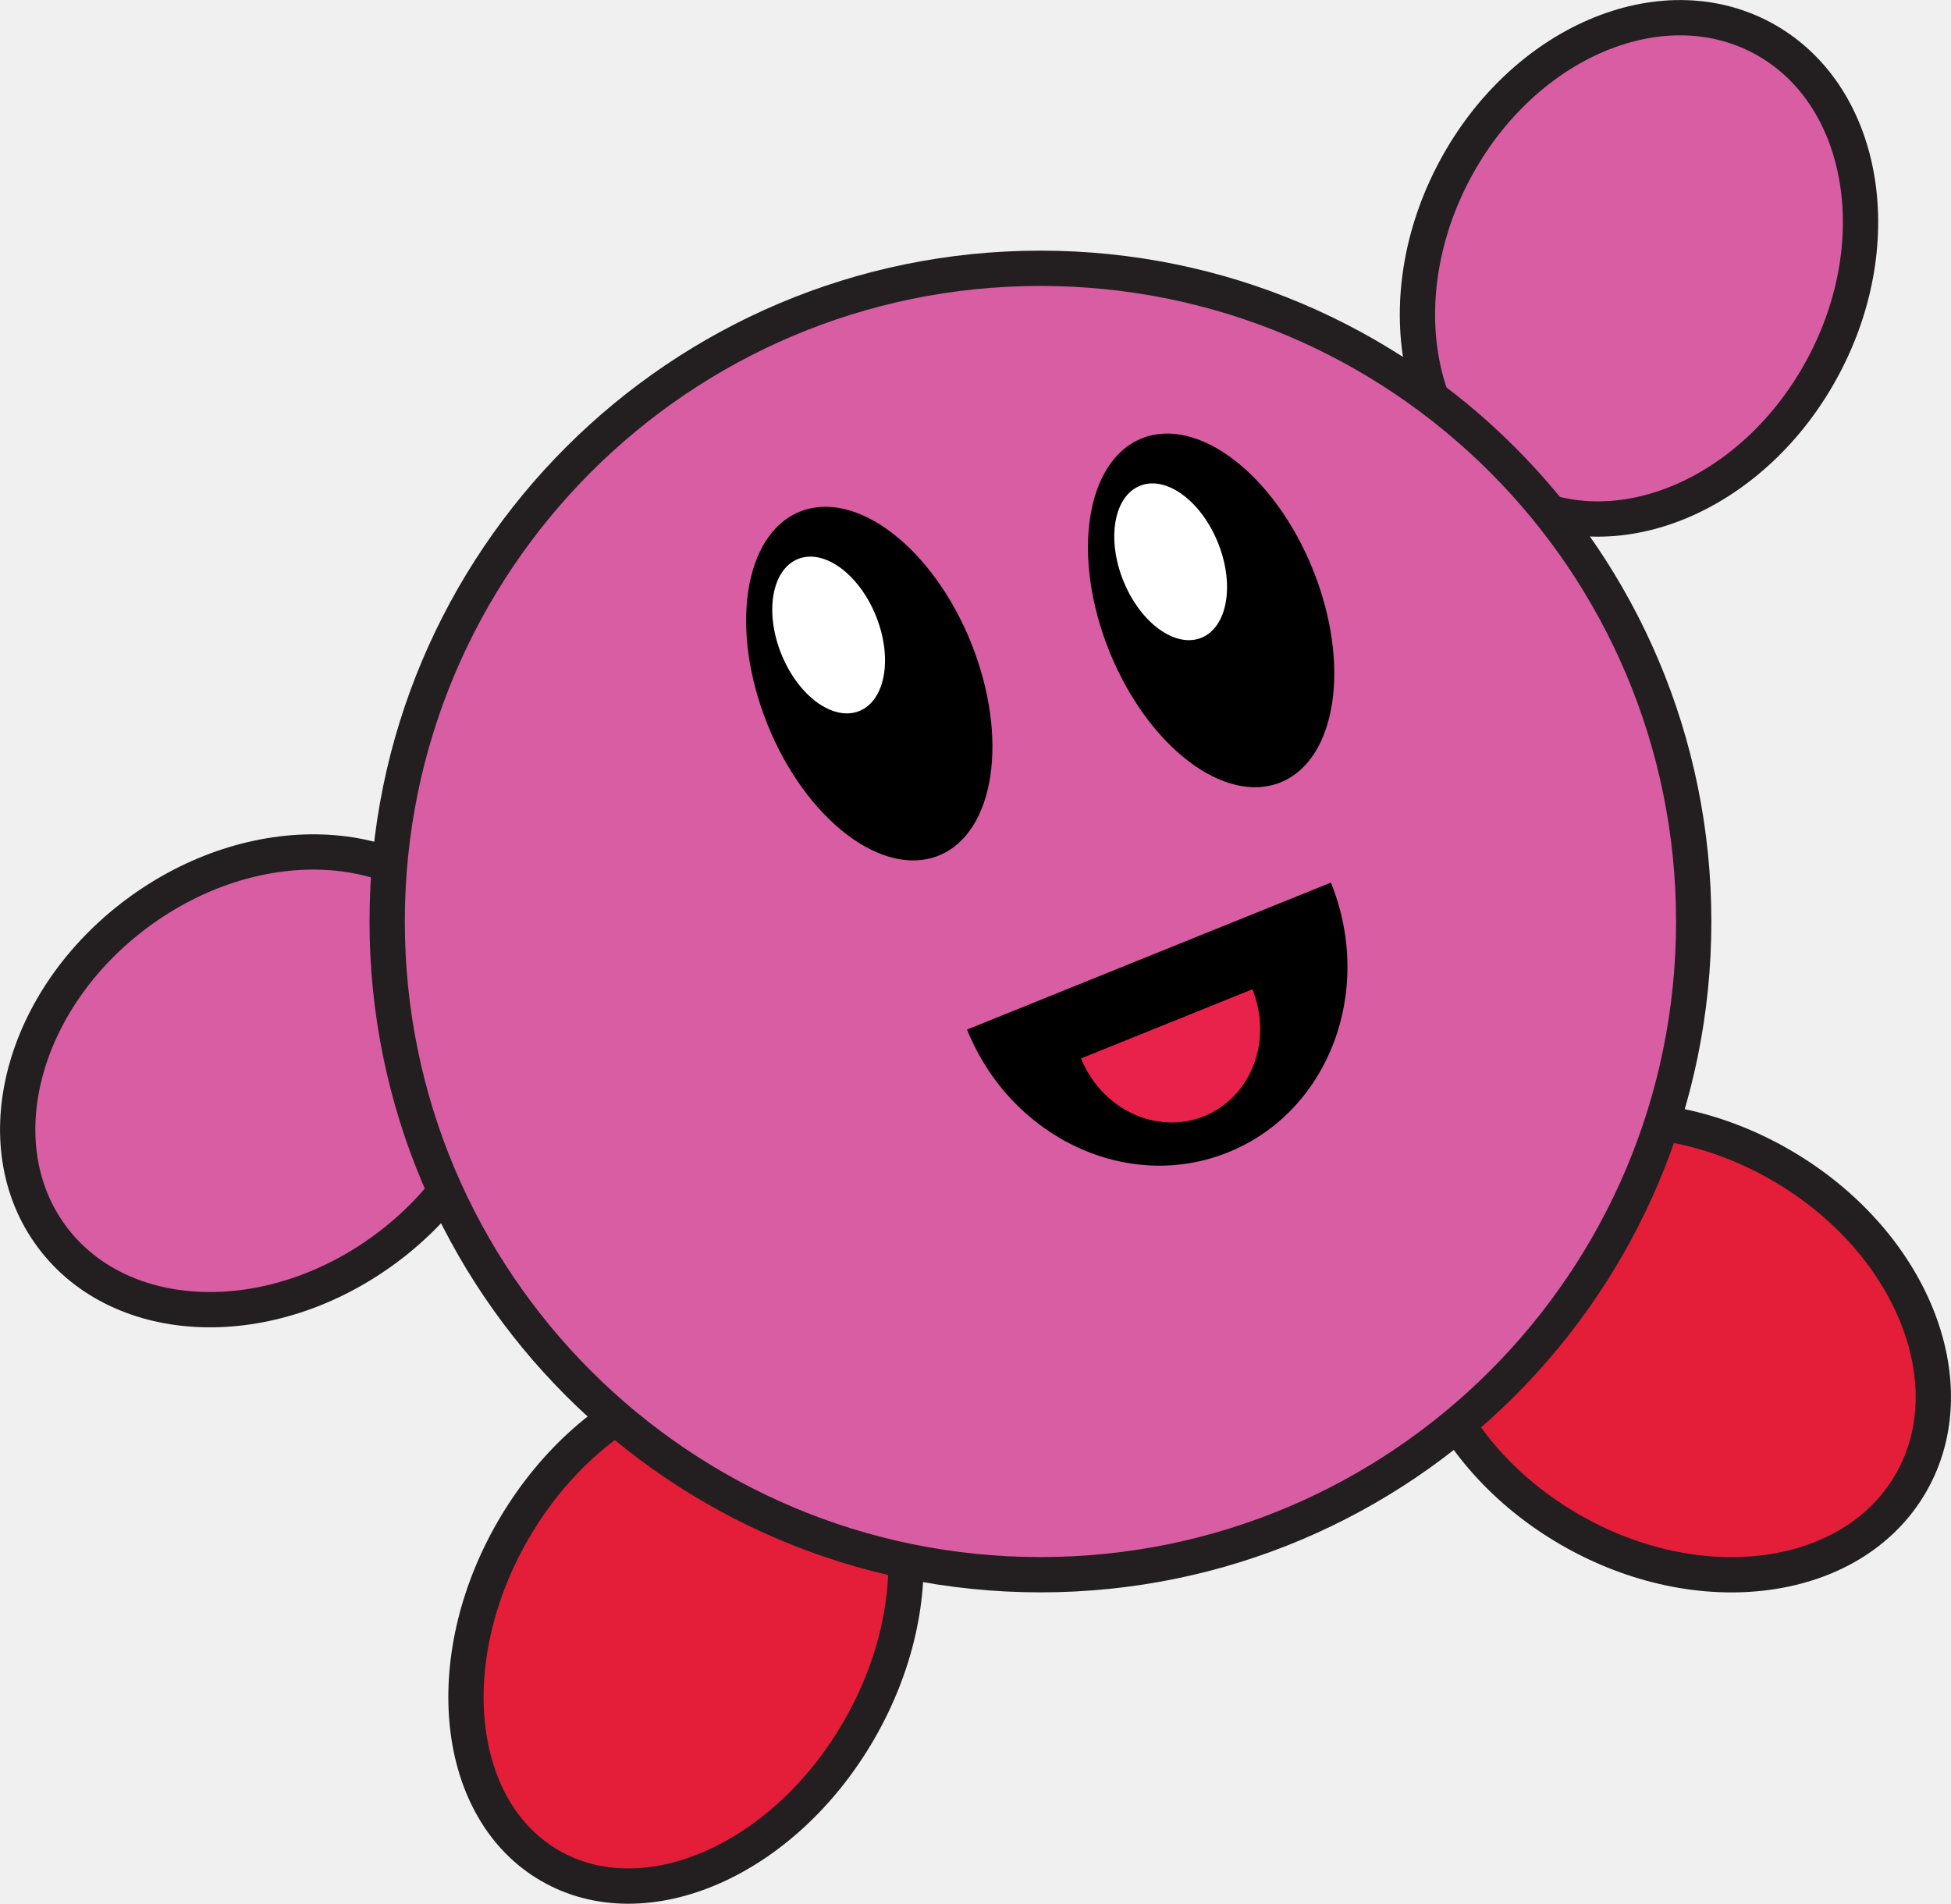
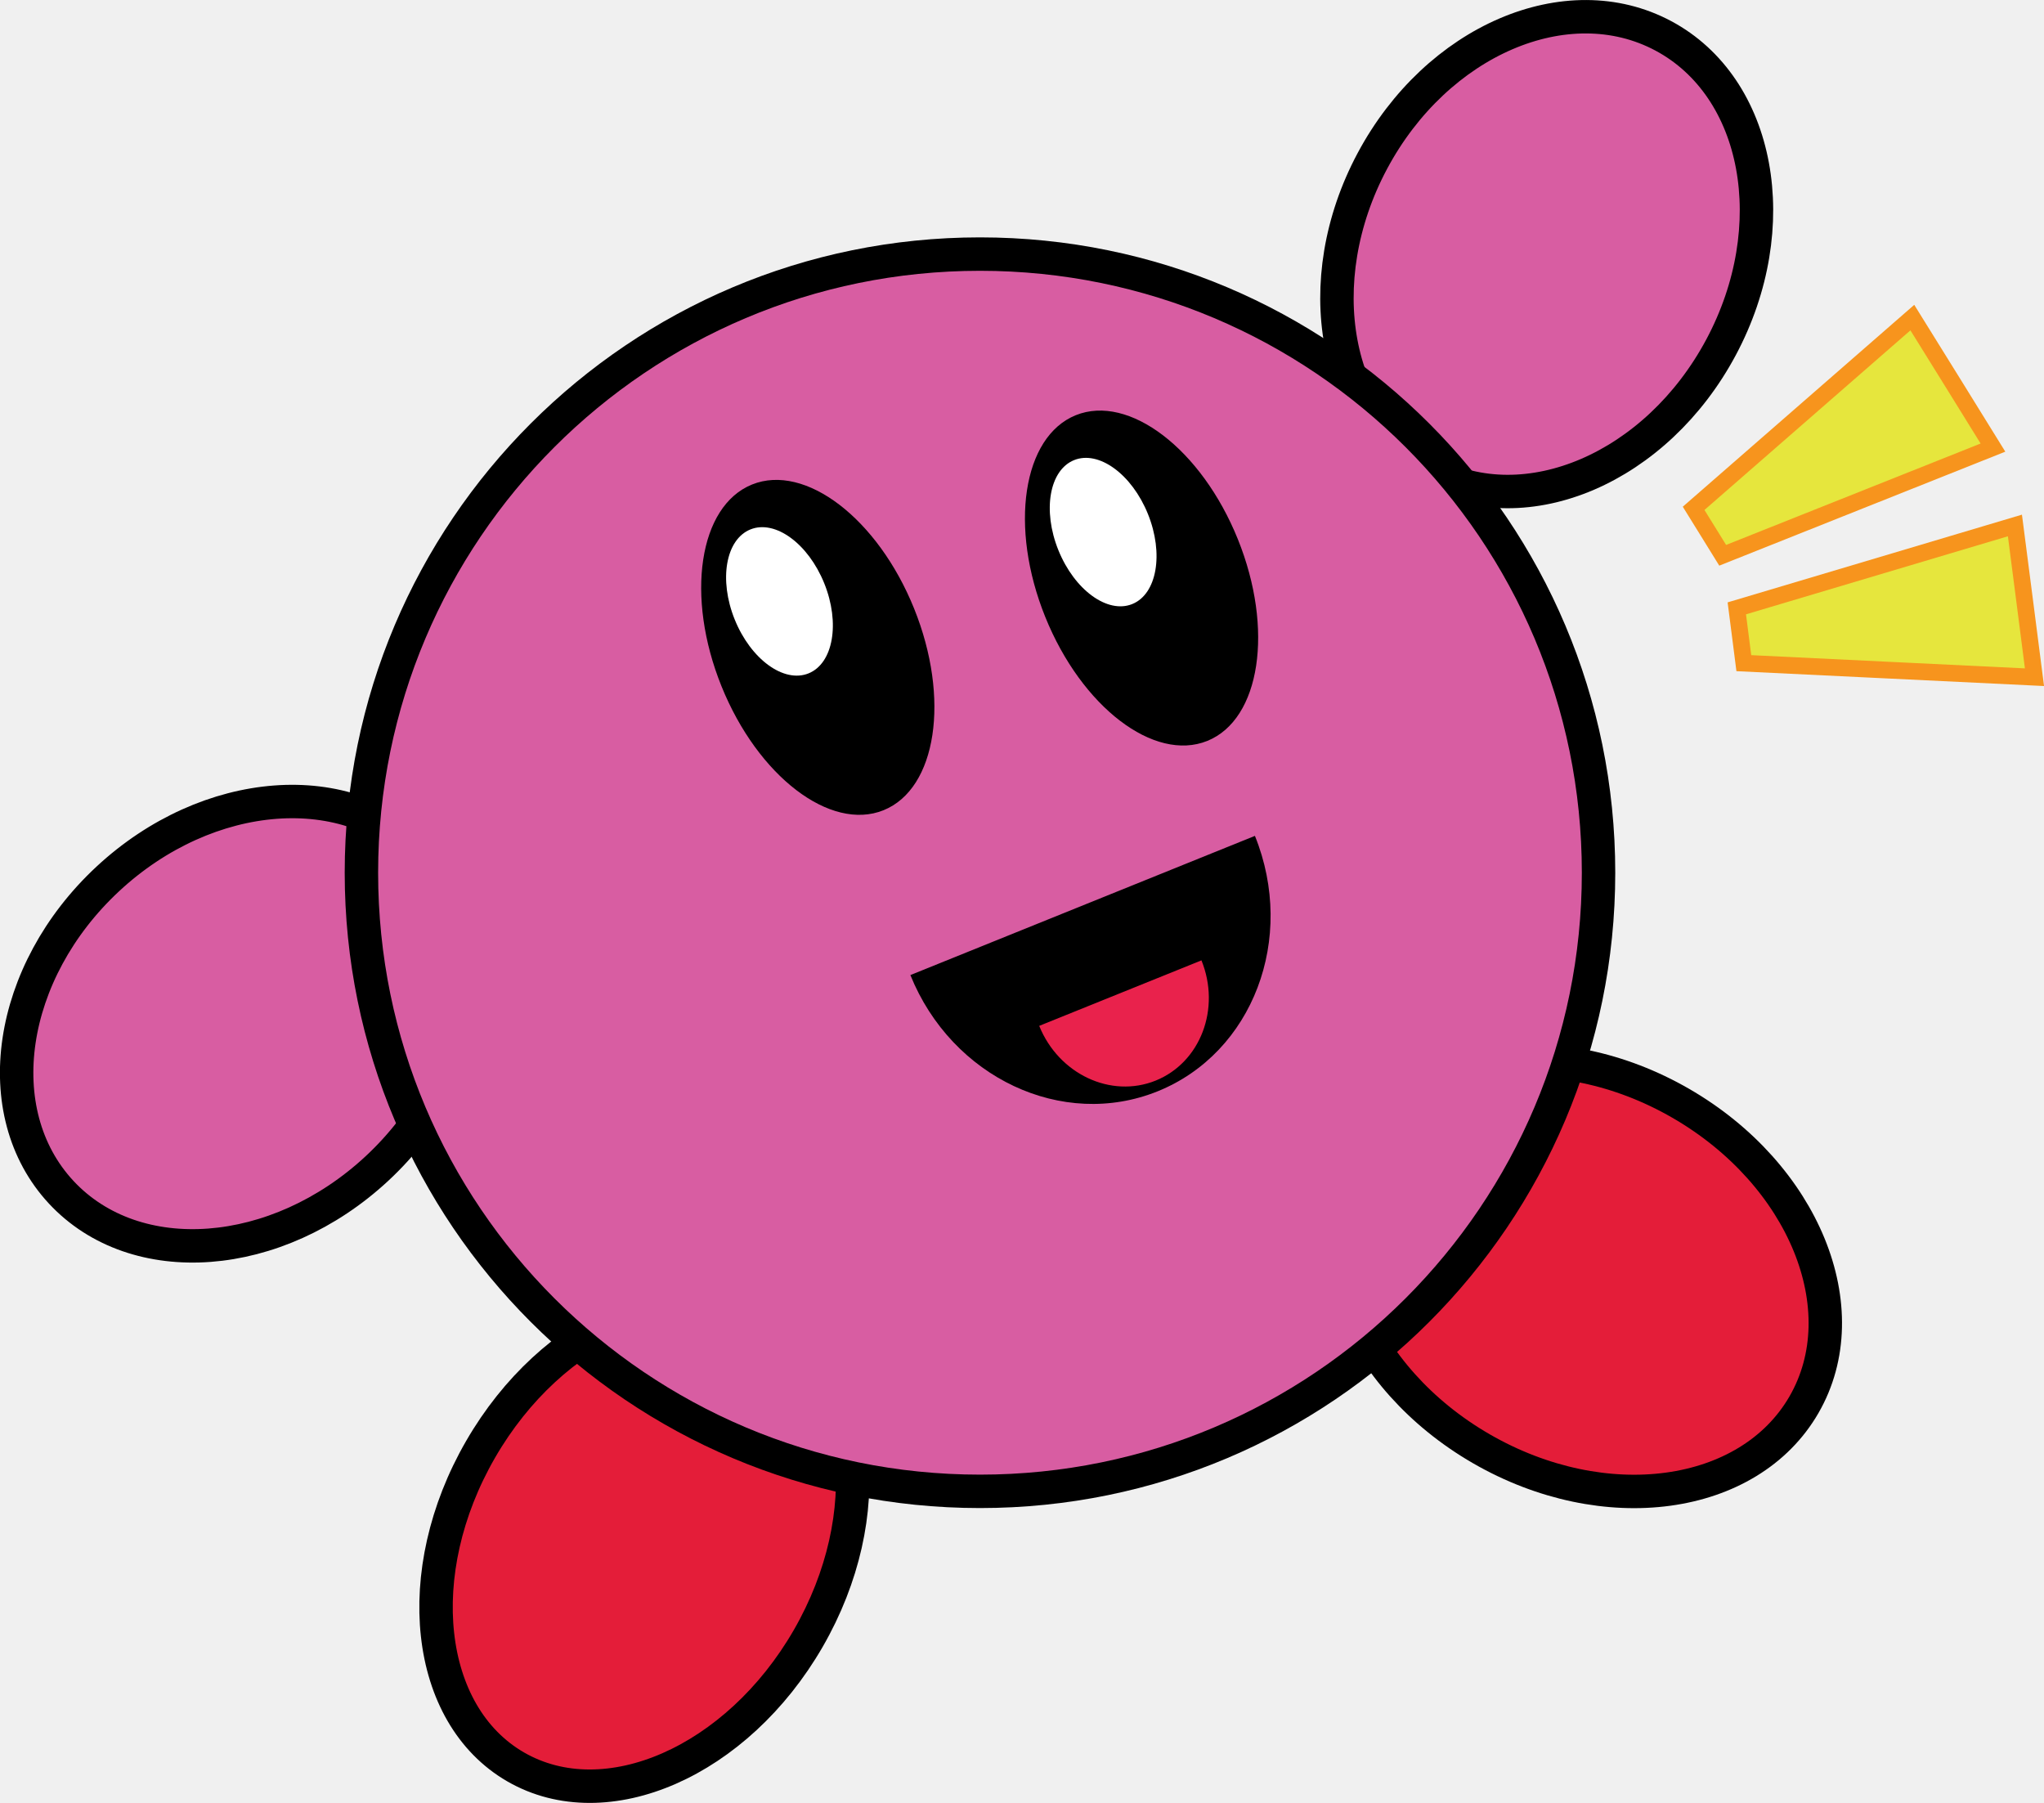
- <svg xmlns="http://www.w3.org/2000/svg" id="Layer_2" viewBox="0 0 221.12 215.78">
+ <svg xmlns="http://www.w3.org/2000/svg" id="Layer_2" data-name="Layer 2" viewBox="0 0 244.66 215.78">
  <defs>
    <style>
      .cls-1 {
+         fill: #e41d39;
+       }
+ 
+       .cls-1, .cls-2, .cls-3 {
+         stroke-miterlimit: 10;
+       }
+ 
+       .cls-1, .cls-3 {
+         stroke: #000;
+         stroke-width: 4px;
+       }
+ 
+       .cls-2 {
+         fill: #e6e63d;
+         stroke: #f7941d;
+         stroke-width: 2px;
+       }
+ 
+       .cls-4 {
        fill: #fff;
      }

-       .cls-2 {
-         fill: #e41d39;
-       }
- 
-       .cls-2, .cls-3 {
-         stroke: #231f20;
-         stroke-miterlimit: 10;
-         stroke-width: 4px;
-       }
- 
-       .cls-4 {
+       .cls-5 {
        fill: #e9224c;
      }

      .cls-3 {
        fill: #d85da2;
      }
    </style>
  </defs>
-   <g id="Layer_1-2" data-name="Layer_1">
-     <ellipse class="cls-2" cx="77.75" cy="184.79" rx="30.81" ry="22.64" transform="translate(-121.16 159.73) rotate(-60)" />
-     <ellipse class="cls-2" cx="189.88" cy="152.71" rx="23.87" ry="30.81" transform="translate(-37.31 240.8) rotate(-60)" />
-     <ellipse class="cls-3" cx="29.65" cy="122.52" rx="29.62" ry="23.66" transform="translate(-67.27 41.91) rotate(-36.65)" />
-     <ellipse class="cls-3" cx="185.75" cy="30.41" rx="29.62" ry="23.66" transform="translate(71.39 179.91) rotate(-61.88)" />
-     <circle class="cls-3" cx="117.92" cy="104.45" r="74.04" />
-     <ellipse cx="98.52" cy="77.47" rx="12.43" ry="21.02" transform="translate(-21.84 42.54) rotate(-21.99)" />
-     <ellipse class="cls-1" cx="93.92" cy="71.97" rx="5.78" ry="9.29" transform="translate(-20.12 40.41) rotate(-21.99)" />
-     <ellipse cx="137.27" cy="69.17" rx="12.43" ry="21.02" transform="translate(-15.92 56.45) rotate(-21.99)" />
-     <ellipse class="cls-1" cx="132.68" cy="63.67" rx="5.78" ry="9.29" transform="translate(-14.19 54.32) rotate(-21.99)" />
-     <path d="M139.2,130.61c11.39-4.6,16.6-18.29,11.64-30.57l-41.24,16.66c4.96,12.28,18.21,18.51,29.6,13.91Z" />
-     <path class="cls-4" d="M136.46,126.52c5.36-2.17,7.82-8.61,5.48-14.39l-19.42,7.84c2.34,5.78,8.58,8.71,13.94,6.55Z" />
+   <g id="Layer_1-2" data-name="Layer 1">
+     <ellipse class="cls-1" cx="77.13" cy="184.79" rx="30.81" ry="22.64" transform="translate(-121.47 159.19) rotate(-60)" />
+     <ellipse class="cls-1" cx="189.25" cy="152.71" rx="23.87" ry="30.81" transform="translate(-37.63 240.26) rotate(-60)" />
+     <ellipse class="cls-3" cx="185.13" cy="30.41" rx="29.62" ry="23.66" transform="translate(71.06 179.36) rotate(-61.88)" />
+     <ellipse class="cls-3" cx="29.02" cy="122.52" rx="29.62" ry="23.66" transform="translate(-75.67 52.56) rotate(-42.92)" />
+     <circle class="cls-3" cx="117.3" cy="104.45" r="74.04" />
+     <ellipse cx="97.89" cy="77.47" rx="12.43" ry="21.02" transform="translate(-21.89 42.3) rotate(-21.99)" />
+     <ellipse class="cls-4" cx="93.3" cy="71.97" rx="5.78" ry="9.29" transform="translate(-20.16 40.18) rotate(-21.99)" />
+     <ellipse cx="136.64" cy="69.17" rx="12.43" ry="21.02" transform="translate(-15.96 56.21) rotate(-21.99)" />
+     <ellipse class="cls-4" cx="132.05" cy="63.67" rx="5.78" ry="9.29" transform="translate(-14.24 54.09) rotate(-21.99)" />
+     <path d="M138.57,130.61c11.39-4.6,16.6-18.29,11.64-30.57l-41.24,16.66c4.96,12.28,18.21,18.51,29.6,13.91Z" />
+     <path class="cls-5" d="M138.33,129.33c5.36-2.17,7.82-8.61,5.48-14.39l-19.42,7.84c2.34,5.78,8.58,8.71,13.94,6.55Z" />
+     <polygon class="cls-2" points="228.9 38.01 233.8 45.9 238.55 53.57 206.2 66.46 204.66 63.97 202.72 60.84 228.9 38.01" />
+     <polygon class="cls-2" points="241.18 62.89 242.37 72.1 243.52 81.05 208.73 79.37 208.36 76.47 207.89 72.81 241.18 62.89" />
  </g>
</svg>
